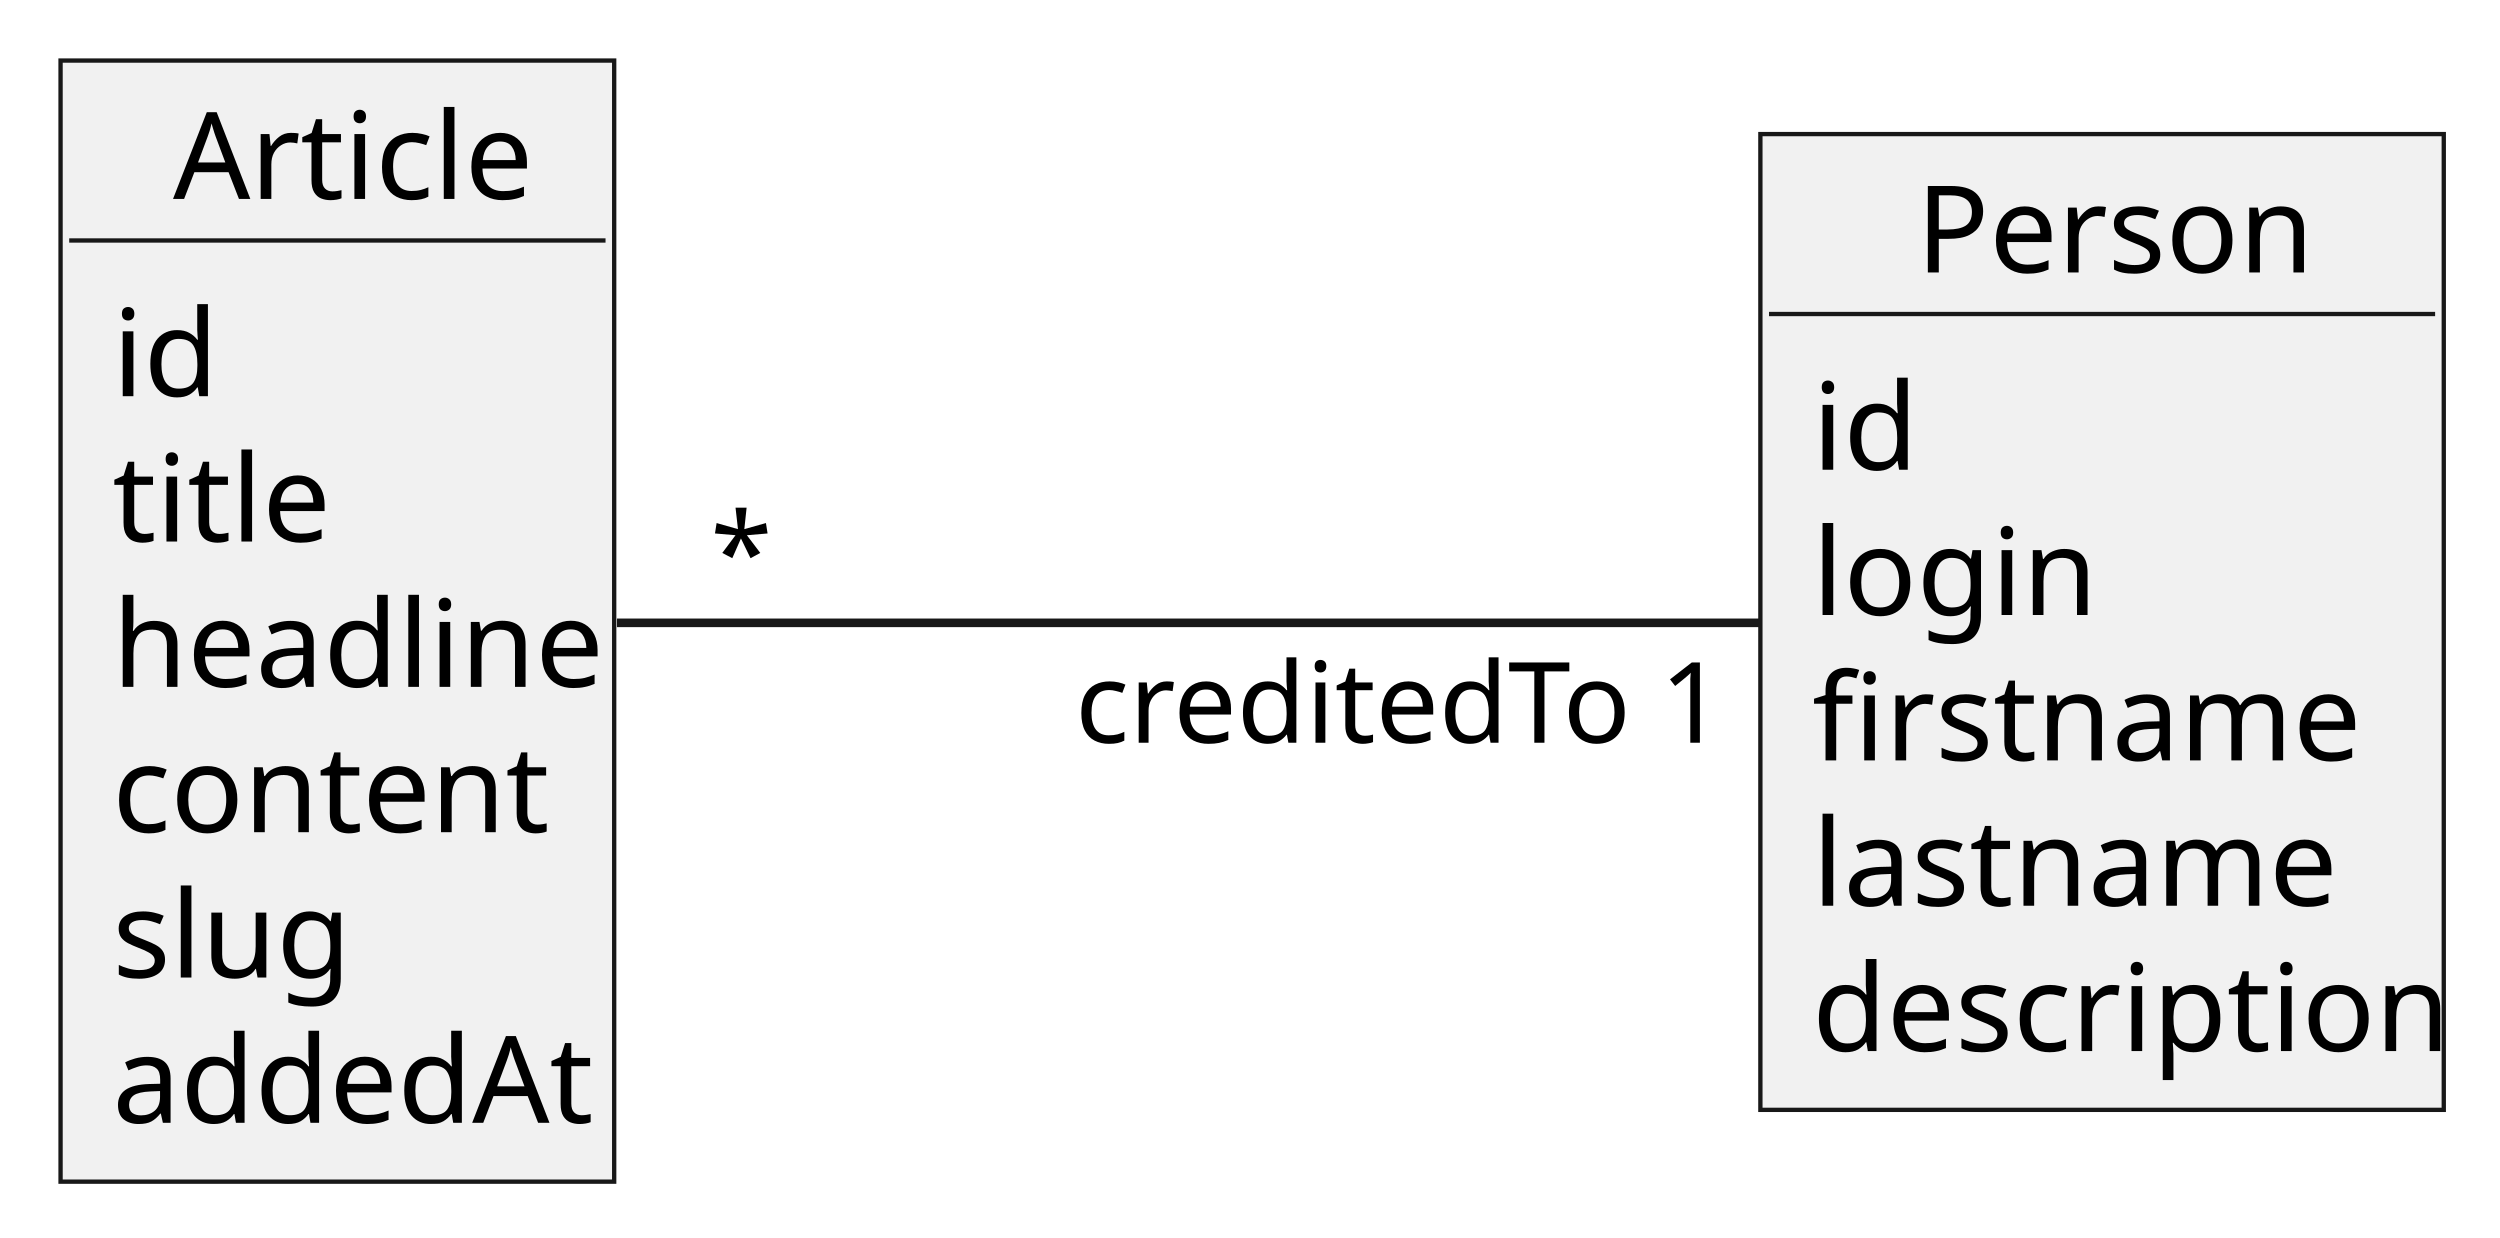
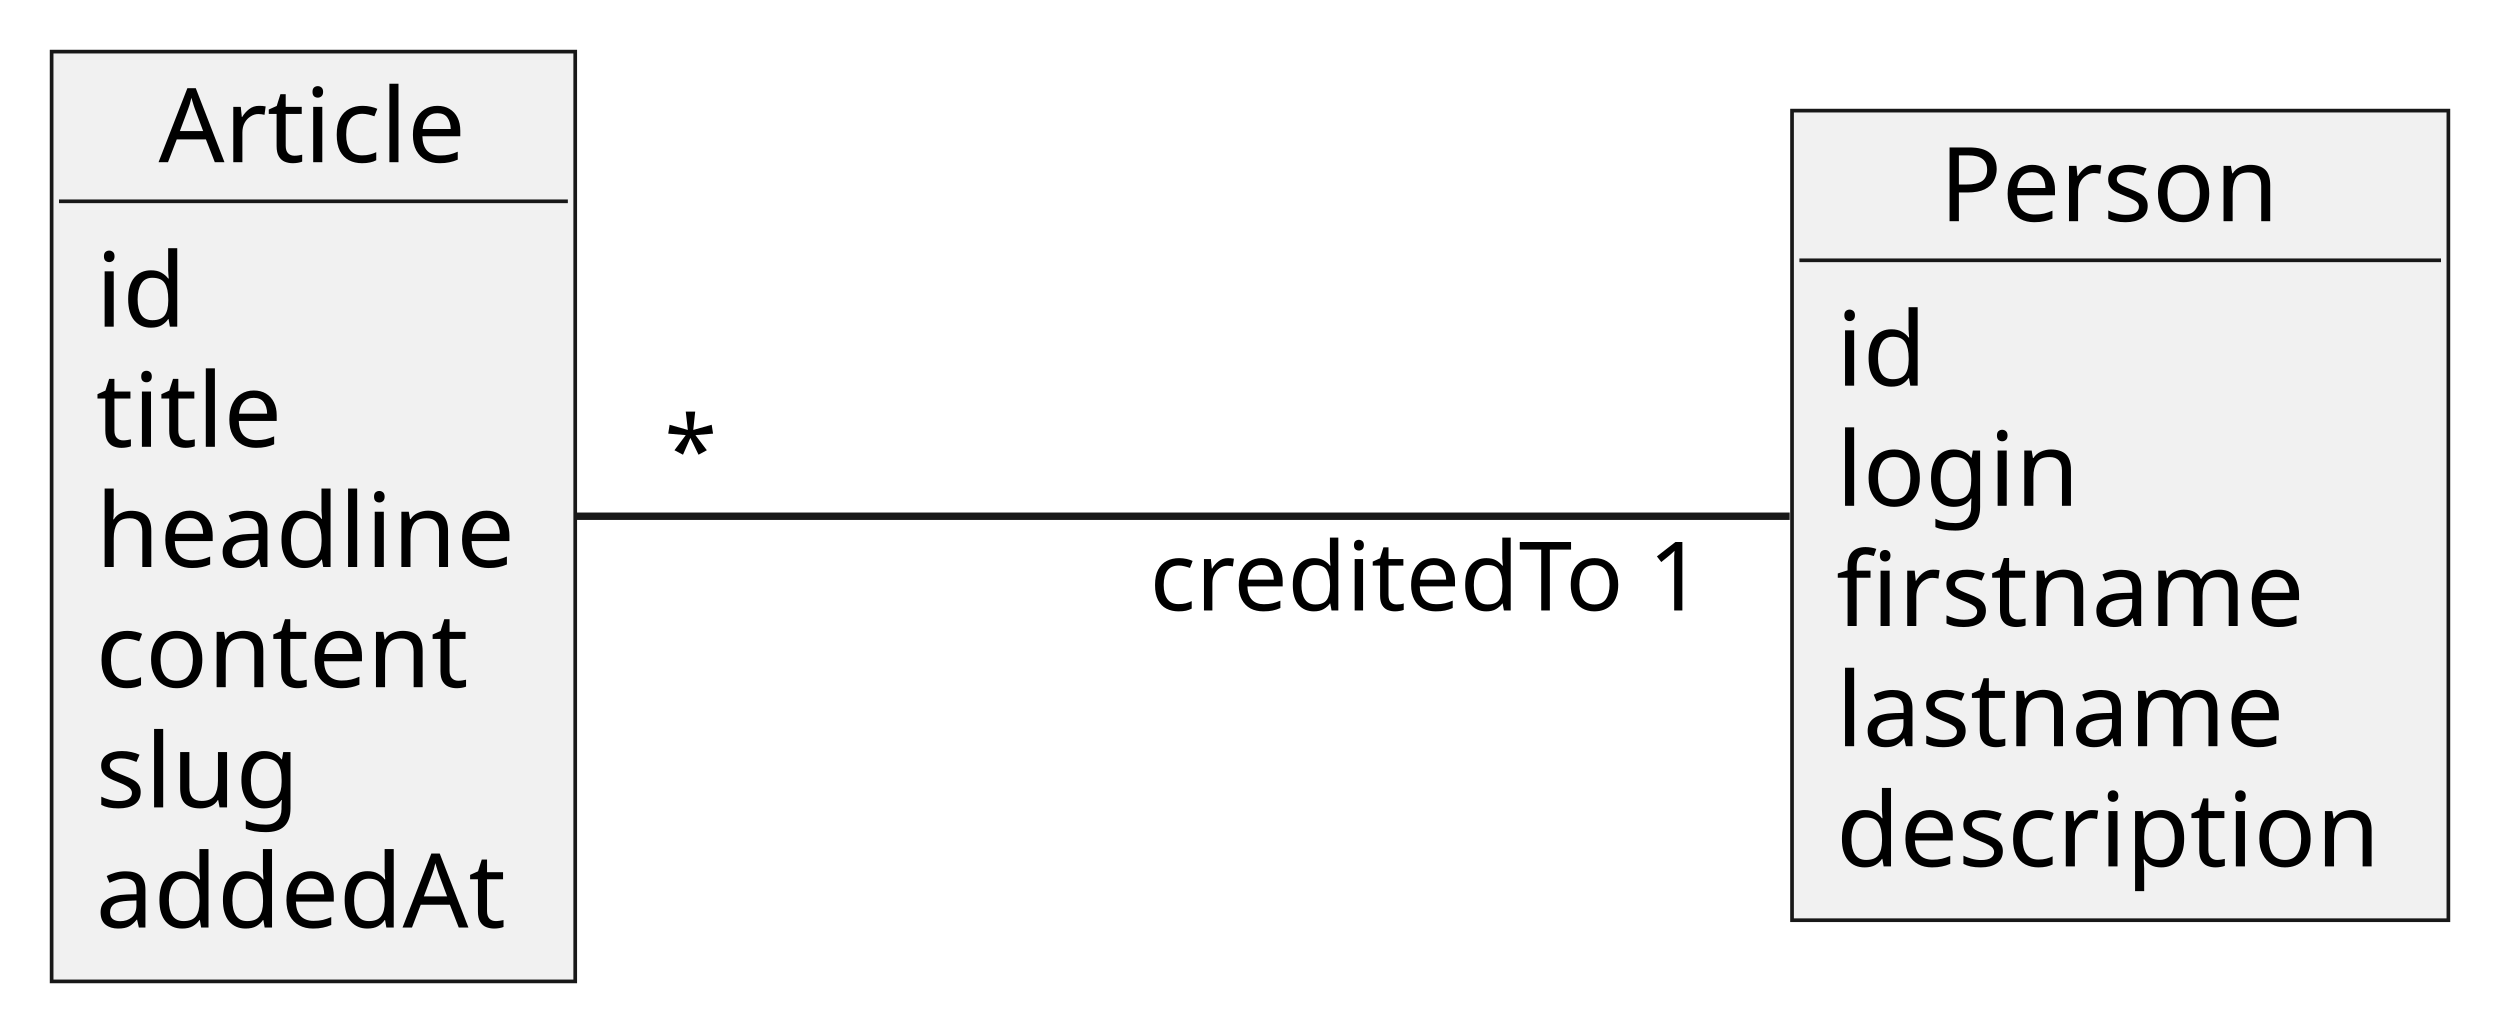
- <svg xmlns="http://www.w3.org/2000/svg" contentStyleType="text/css" height="143px" preserveAspectRatio="none" style="width:289px;height:143px;background:#FFFFFF;" version="1.1" viewBox="0 0 289 143" width="289px" zoomAndPan="magnify">
+ <svg xmlns="http://www.w3.org/2000/svg" contentStyleType="text/css" height="140px" preserveAspectRatio="none" style="width:339px;height:140px;background:#FFFFFF;" version="1.1" viewBox="0 0 339 140" width="339px" zoomAndPan="magnify">
  <defs />
  <g>
    <g id="elem_Article">
-       <rect fill="#F1F1F1" height="129.6" style="stroke:#181818;stroke-width:0.5;" width="64" x="7" y="7" />
-       <text fill="#000000" font-family="sans-serif" font-size="14" lengthAdjust="spacing" textLength="38" x="20" y="23">Article</text>
-       <line style="stroke:#181818;stroke-width:0.5;" x1="8" x2="70" y1="27.8" y2="27.8" />
-       <text fill="#000000" font-family="sans-serif" font-size="14" lengthAdjust="spacing" textLength="11" x="13" y="45.8">id</text>
-       <text fill="#000000" font-family="sans-serif" font-size="14" lengthAdjust="spacing" textLength="21" x="13" y="62.6">title</text>
-       <text fill="#000000" font-family="sans-serif" font-size="14" lengthAdjust="spacing" textLength="52" x="13" y="79.4">headline</text>
-       <text fill="#000000" font-family="sans-serif" font-size="14" lengthAdjust="spacing" textLength="45" x="13" y="96.2">content</text>
-       <text fill="#000000" font-family="sans-serif" font-size="14" lengthAdjust="spacing" textLength="26" x="13" y="113">slug</text>
-       <text fill="#000000" font-family="sans-serif" font-size="14" lengthAdjust="spacing" textLength="52" x="13" y="129.799">addedAt</text>
+       <rect fill="#F1F1F1" height="126.078" style="stroke:#181818;stroke-width:0.5;" width="71" x="7" y="7" />
+       <text fill="#000000" font-family="sans-serif" font-size="14" lengthAdjust="spacing" textLength="42" x="21.5" y="21.995">Article</text>
+       <line style="stroke:#181818;stroke-width:0.5;" x1="8" x2="77" y1="27.297" y2="27.297" />
+       <text fill="#000000" font-family="sans-serif" font-size="14" lengthAdjust="spacing" textLength="12" x="13" y="44.292">id</text>
+       <text fill="#000000" font-family="sans-serif" font-size="14" lengthAdjust="spacing" textLength="25" x="13" y="60.589">title</text>
+       <text fill="#000000" font-family="sans-serif" font-size="14" lengthAdjust="spacing" textLength="59" x="13" y="76.886">headline</text>
+       <text fill="#000000" font-family="sans-serif" font-size="14" lengthAdjust="spacing" textLength="54" x="13" y="93.183">content</text>
+       <text fill="#000000" font-family="sans-serif" font-size="14" lengthAdjust="spacing" textLength="29" x="13" y="109.48">slug</text>
+       <text fill="#000000" font-family="sans-serif" font-size="14" lengthAdjust="spacing" textLength="58" x="13" y="125.776">addedAt</text>
    </g>
    <g id="elem_Person">
-       <rect fill="#F1F1F1" height="112.8" style="stroke:#181818;stroke-width:0.5;" width="79" x="203.5" y="15.5" />
-       <text fill="#000000" font-family="sans-serif" font-size="14" lengthAdjust="spacing" textLength="43" x="221.5" y="31.5">Person</text>
-       <line style="stroke:#181818;stroke-width:0.5;" x1="204.5" x2="281.5" y1="36.3" y2="36.3" />
-       <text fill="#000000" font-family="sans-serif" font-size="14" lengthAdjust="spacing" textLength="11" x="209.5" y="54.3">id</text>
-       <text fill="#000000" font-family="sans-serif" font-size="14" lengthAdjust="spacing" textLength="29" x="209.5" y="71.1">login</text>
-       <text fill="#000000" font-family="sans-serif" font-size="14" lengthAdjust="spacing" textLength="57" x="209.5" y="87.9">firstname</text>
-       <text fill="#000000" font-family="sans-serif" font-size="14" lengthAdjust="spacing" textLength="56" x="209.5" y="104.7">lastname</text>
-       <text fill="#000000" font-family="sans-serif" font-size="14" lengthAdjust="spacing" textLength="67" x="209.5" y="121.5">description</text>
+       <rect fill="#F1F1F1" height="109.781" style="stroke:#181818;stroke-width:0.5;" width="89" x="243" y="15" />
+       <text fill="#000000" font-family="sans-serif" font-size="14" lengthAdjust="spacing" textLength="49" x="263" y="29.995">Person</text>
+       <line style="stroke:#181818;stroke-width:0.5;" x1="244" x2="331" y1="35.297" y2="35.297" />
+       <text fill="#000000" font-family="sans-serif" font-size="14" lengthAdjust="spacing" textLength="12" x="249" y="52.292">id</text>
+       <text fill="#000000" font-family="sans-serif" font-size="14" lengthAdjust="spacing" textLength="33" x="249" y="68.589">login</text>
+       <text fill="#000000" font-family="sans-serif" font-size="14" lengthAdjust="spacing" textLength="64" x="249" y="84.886">firstname</text>
+       <text fill="#000000" font-family="sans-serif" font-size="14" lengthAdjust="spacing" textLength="63" x="249" y="101.183">lastname</text>
+       <text fill="#000000" font-family="sans-serif" font-size="14" lengthAdjust="spacing" textLength="77" x="249" y="117.48">description</text>
    </g>
    <g id="link_Article_Person">
-       <path codeLine="17" d="M71.32,72 C107.16,72 164.99,72 203.49,72 " fill="none" id="Article-Person" style="stroke:#181818;stroke-width:1.0;" />
-       <text fill="#000000" font-family="sans-serif" font-size="13" lengthAdjust="spacing" textLength="5" x="82.12" y="68.556">*</text>
-       <text fill="#000000" font-family="sans-serif" font-size="13" lengthAdjust="spacing" textLength="71" x="124.286" y="85.864">creditedTo 1</text>
+       <path codeLine="17" d="M78.13,70 C121.66,70 195.34,70 242.68,70 " fill="none" id="Article-Person" style="stroke:#181818;stroke-width:1.0;" />
+       <text fill="#000000" font-family="sans-serif" font-size="13" lengthAdjust="spacing" textLength="7" x="90.082" y="65.689">*</text>
+       <text fill="#000000" font-family="sans-serif" font-size="13" lengthAdjust="spacing" textLength="79" x="155.907" y="82.775">creditedTo 1</text>
    </g>
  </g>
</svg>
